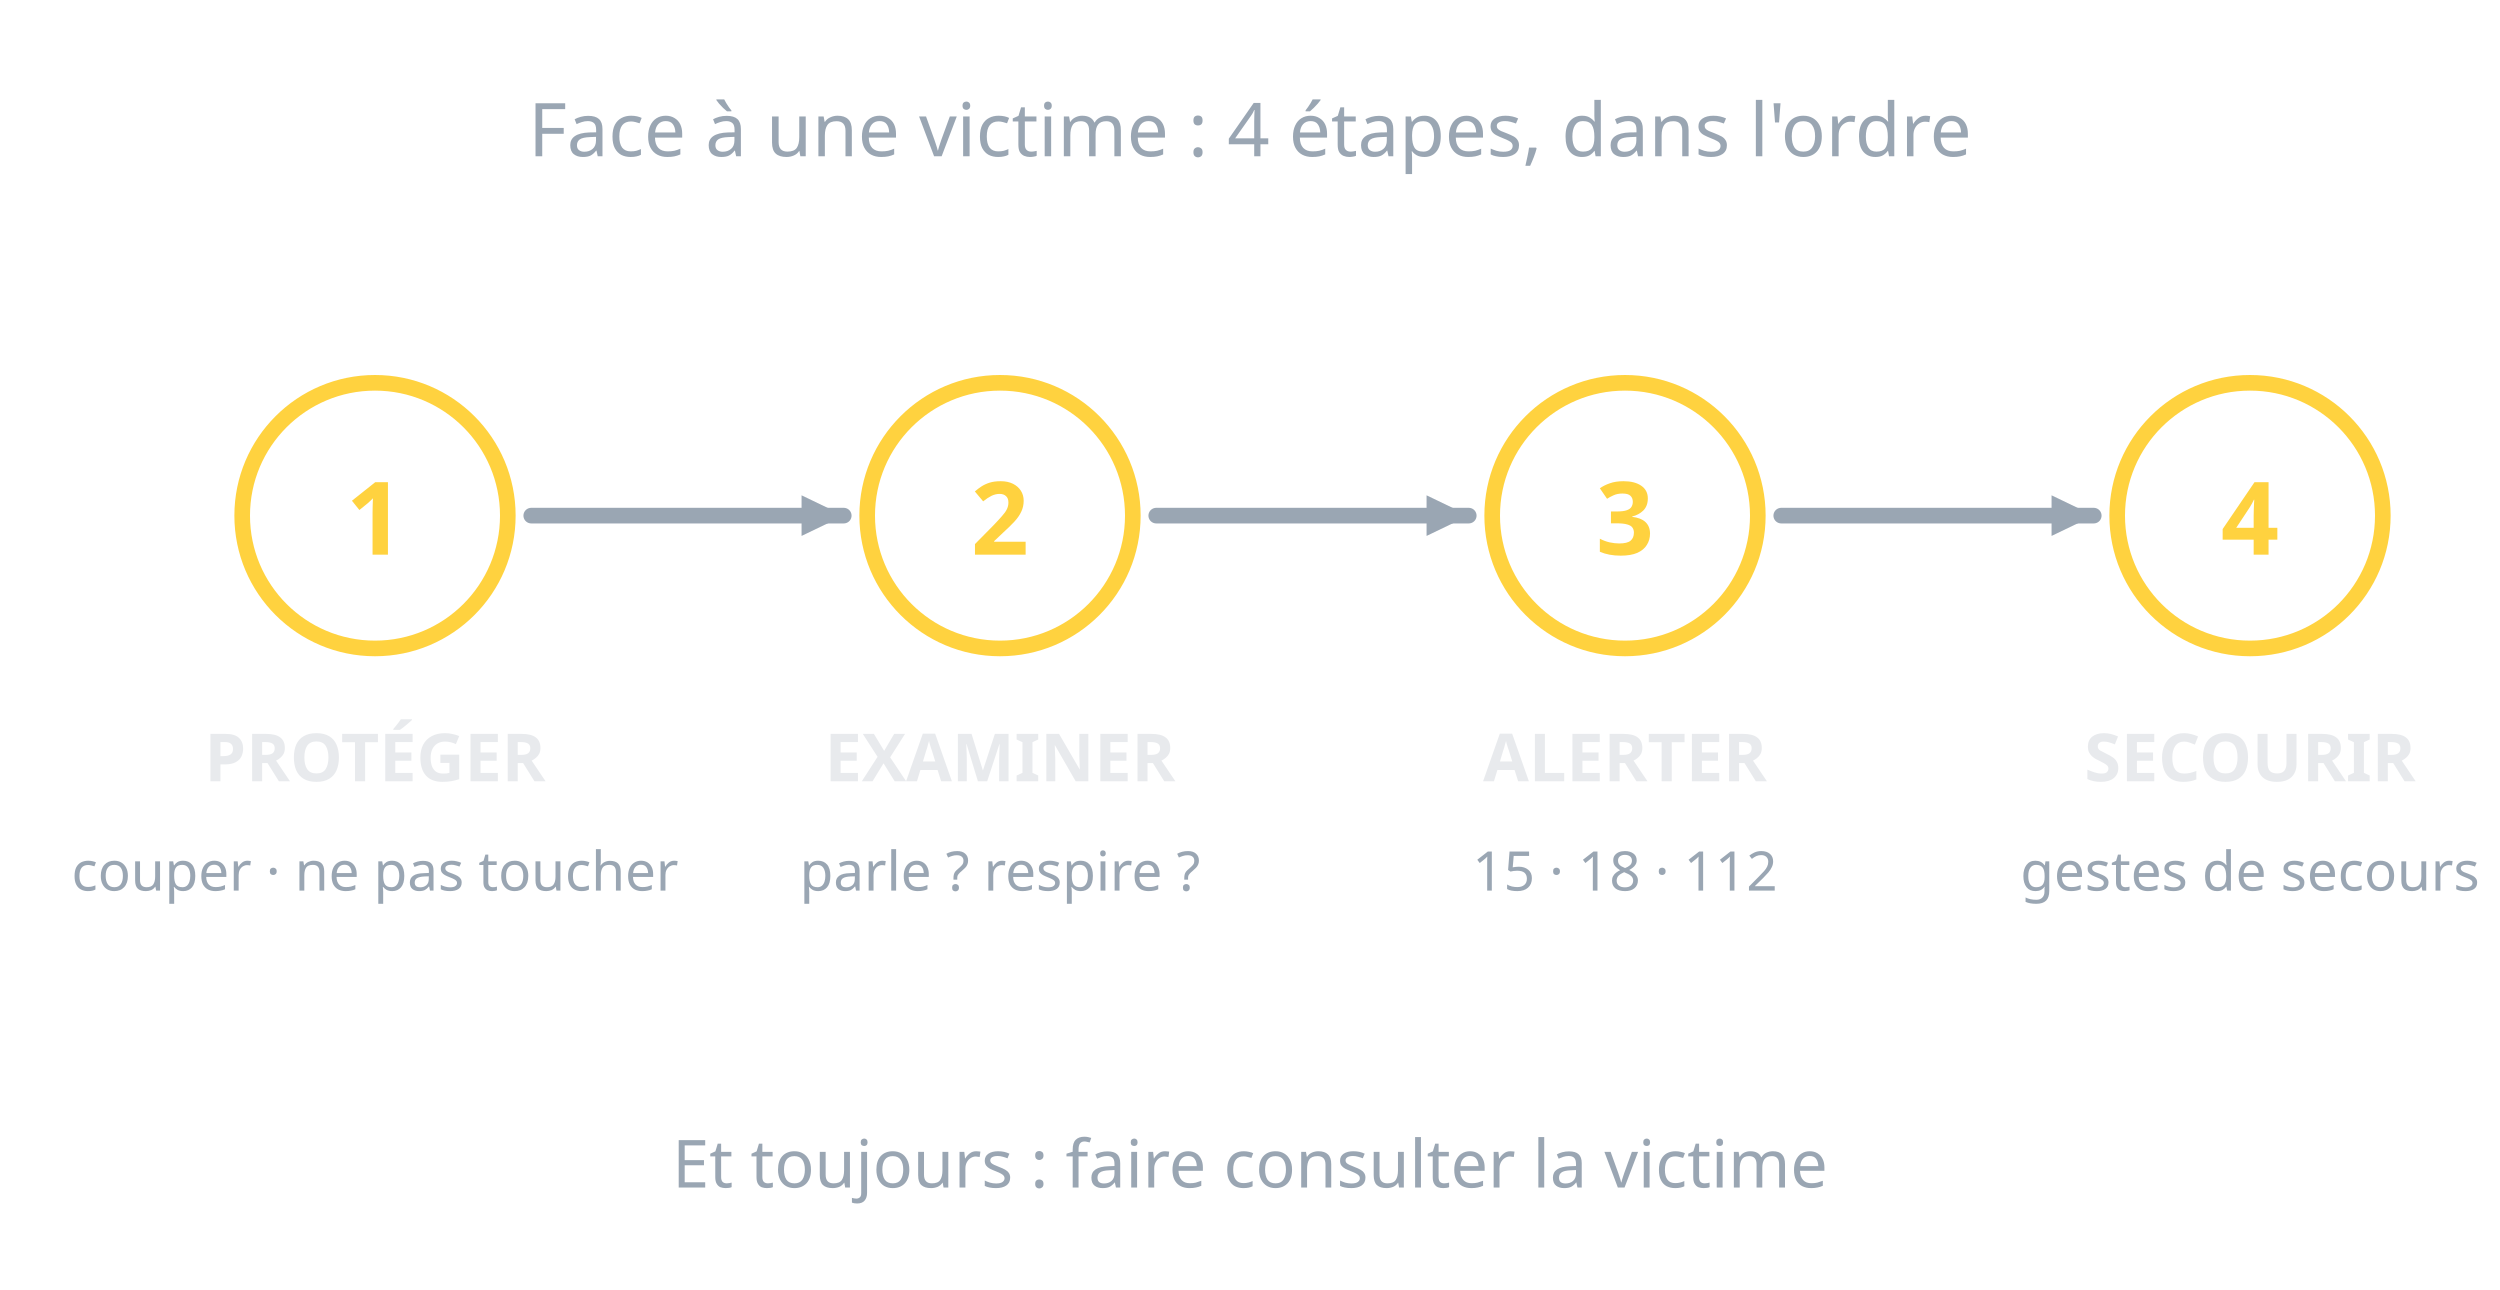
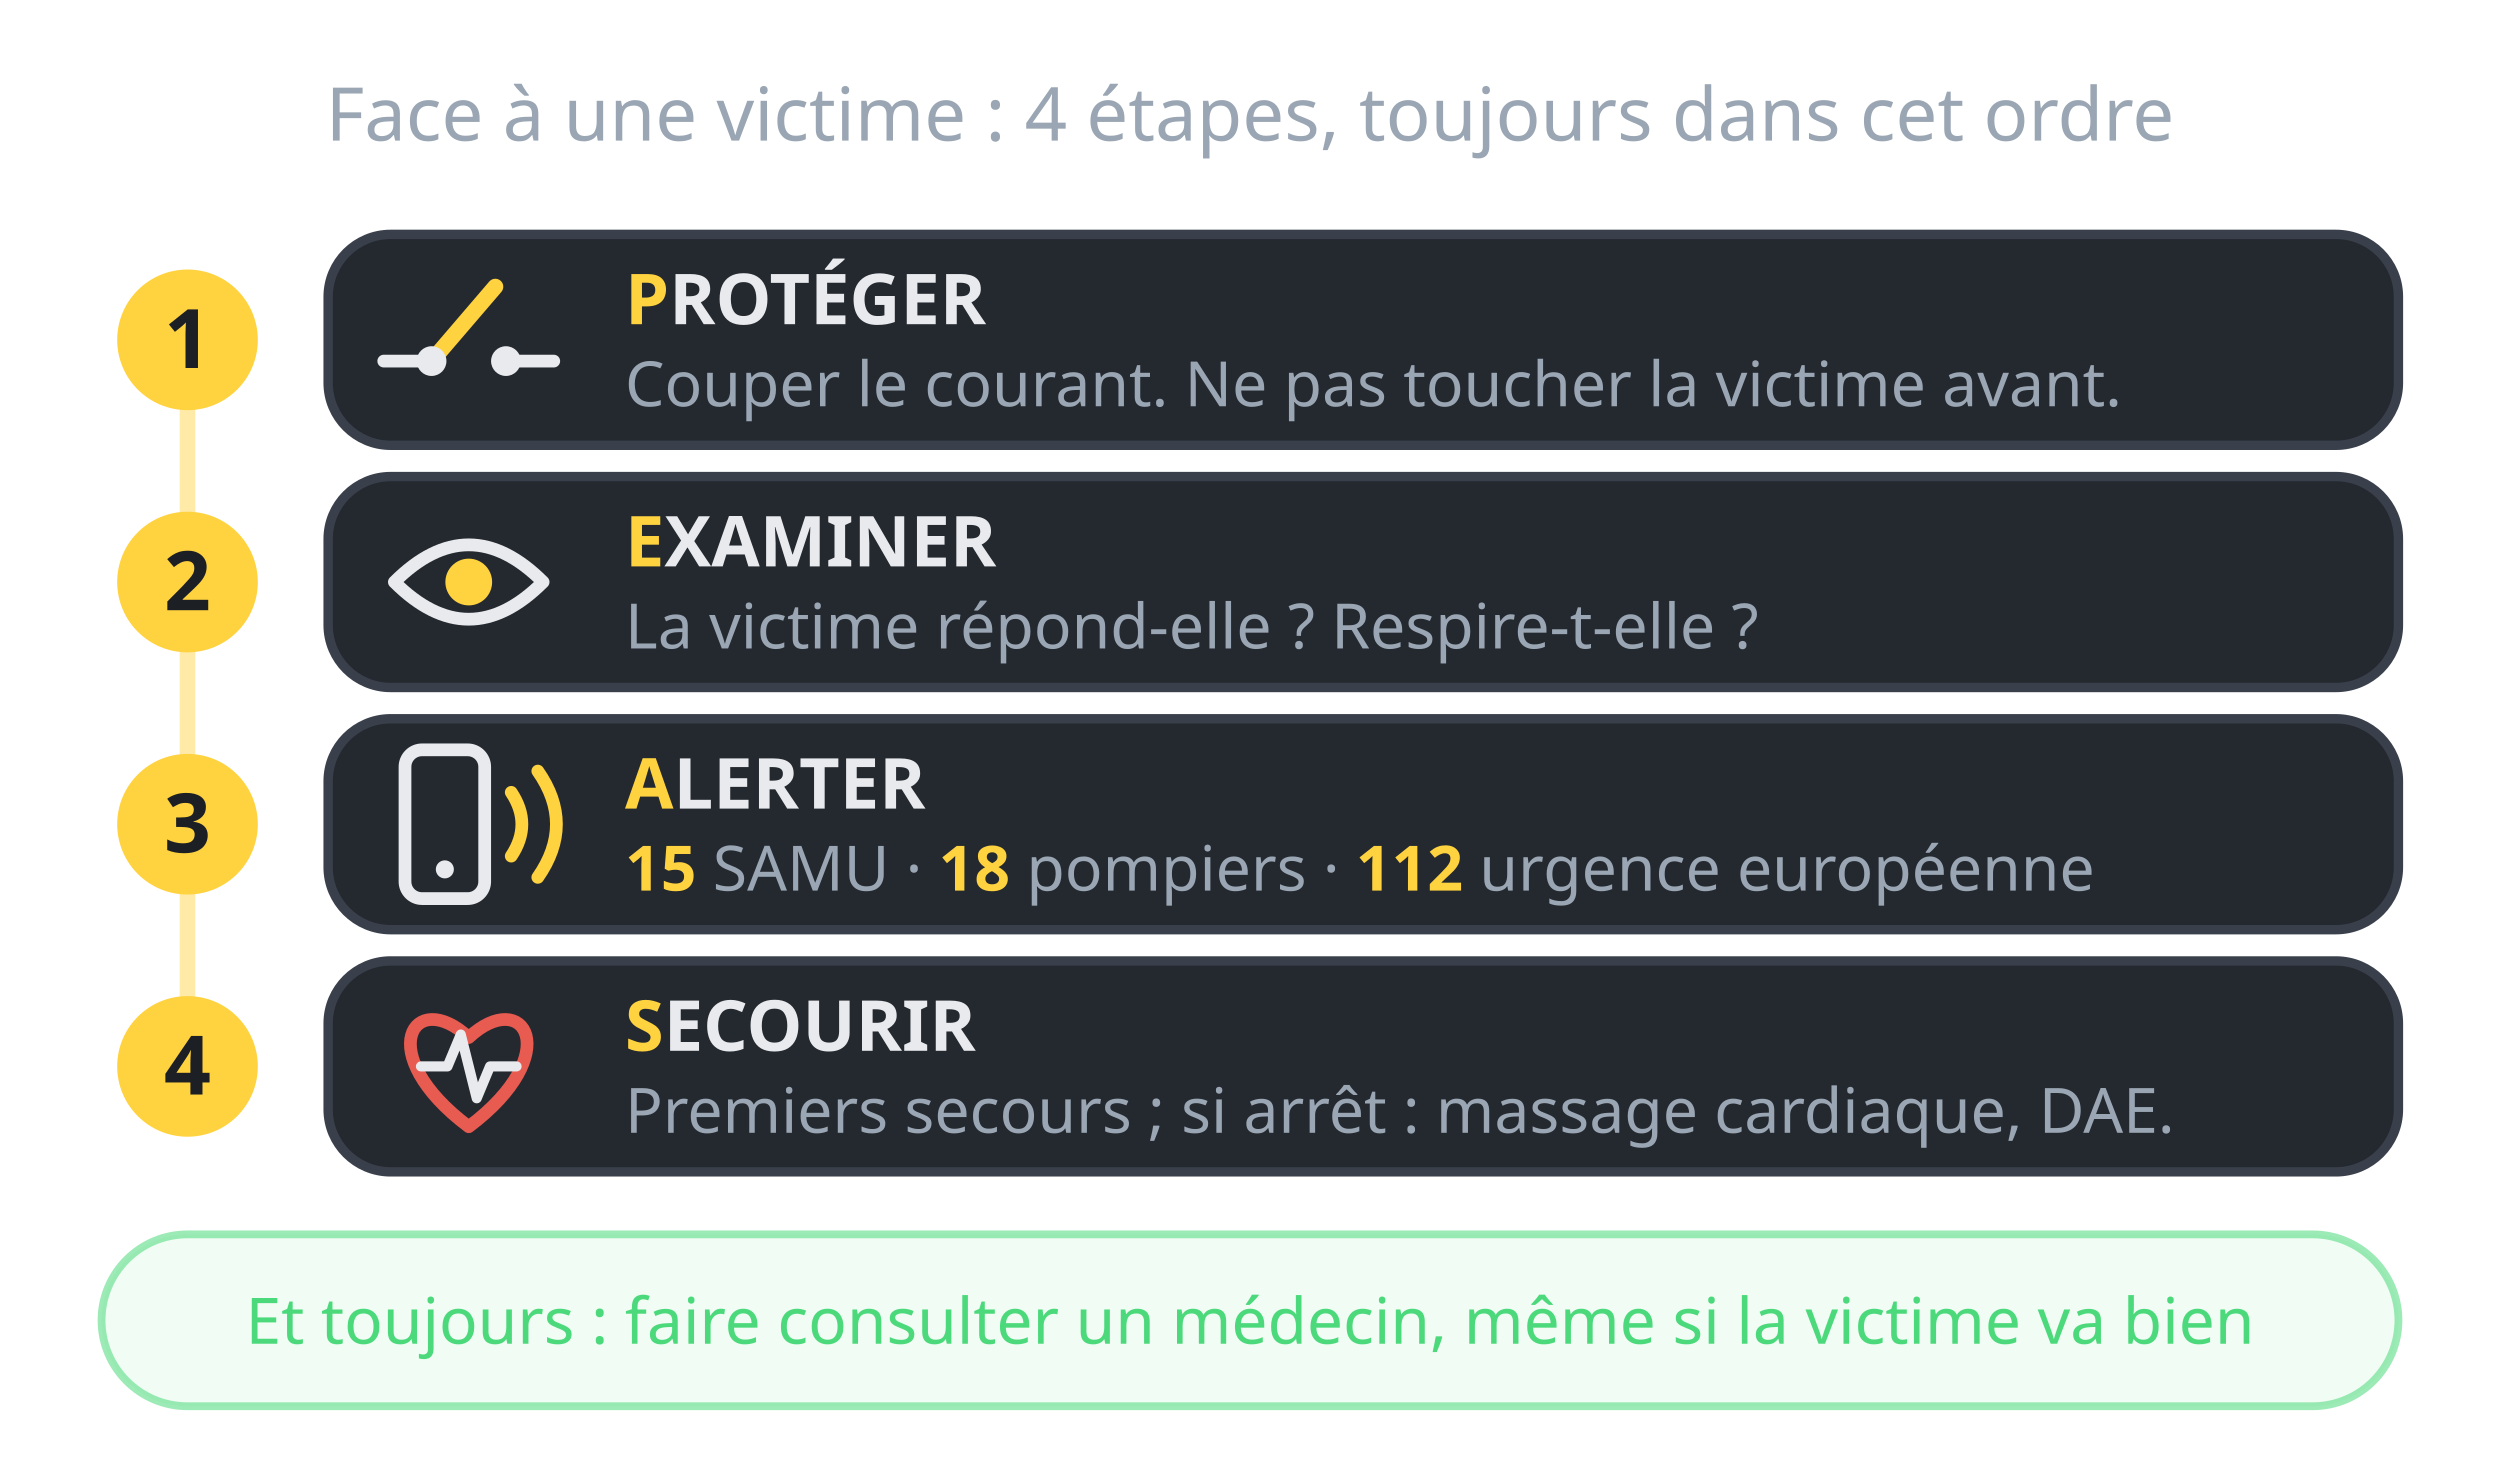
- <svg xmlns="http://www.w3.org/2000/svg" viewBox="0 0 320 165" font-family="'Segoe UI',system-ui,sans-serif">
-   <text x="160" y="20" text-anchor="middle" font-size="9.5" fill="#9aa6b3" font-weight="normal">Face à une victime : 4 étapes, dans l'ordre</text>
-   <circle cx="48" cy="66" r="17" fill="none" stroke="#ffd23f" stroke-width="2" />
-   <text x="48" y="71" text-anchor="middle" font-size="13" fill="#ffd23f" font-weight="bold">1</text>
-   <text x="48" y="100" text-anchor="middle" font-size="8.5" fill="#e8eaed" font-weight="bold">PROTÉGER</text>
-   <text x="48" y="114" text-anchor="middle" font-size="7" fill="#9aa6b3" font-weight="normal">couper · ne pas toucher</text>
-   <line x1="68" y1="66" x2="108" y2="66" stroke="#9aa6b3" stroke-width="2" stroke-linecap="round" />
-   <polygon points="108,66 102.6,68.6 102.6,63.4" fill="#9aa6b3" />
-   <circle cx="128" cy="66" r="17" fill="none" stroke="#ffd23f" stroke-width="2" />
-   <text x="128" y="71" text-anchor="middle" font-size="13" fill="#ffd23f" font-weight="bold">2</text>
-   <text x="128" y="100" text-anchor="middle" font-size="8.5" fill="#e8eaed" font-weight="bold">EXAMINER</text>
-   <text x="128" y="114" text-anchor="middle" font-size="7" fill="#9aa6b3" font-weight="normal">parle ? respire ?</text>
-   <line x1="148" y1="66" x2="188" y2="66" stroke="#9aa6b3" stroke-width="2" stroke-linecap="round" />
-   <polygon points="188,66 182.6,68.6 182.6,63.4" fill="#9aa6b3" />
-   <circle cx="208" cy="66" r="17" fill="none" stroke="#ffd23f" stroke-width="2" />
-   <text x="208" y="71" text-anchor="middle" font-size="13" fill="#ffd23f" font-weight="bold">3</text>
-   <text x="208" y="100" text-anchor="middle" font-size="8.5" fill="#e8eaed" font-weight="bold">ALERTER</text>
-   <text x="208" y="114" text-anchor="middle" font-size="7" fill="#9aa6b3" font-weight="normal">15 · 18 · 112</text>
-   <line x1="228" y1="66" x2="268" y2="66" stroke="#9aa6b3" stroke-width="2" stroke-linecap="round" />
-   <polygon points="268,66 262.6,68.6 262.6,63.4" fill="#9aa6b3" />
-   <circle cx="288" cy="66" r="17" fill="none" stroke="#ffd23f" stroke-width="2" />
-   <text x="288" y="71" text-anchor="middle" font-size="13" fill="#ffd23f" font-weight="bold">4</text>
-   <text x="288" y="100" text-anchor="middle" font-size="8.5" fill="#e8eaed" font-weight="bold">SECOURIR</text>
-   <text x="288" y="114" text-anchor="middle" font-size="7" fill="#9aa6b3" font-weight="normal">gestes de secours</text>
-   <text x="160" y="152" text-anchor="middle" font-size="8.5" fill="#9aa6b3" font-weight="normal">Et toujours : faire consulter la victime</text>
+ <svg xmlns="http://www.w3.org/2000/svg" viewBox="0 0 320 188" font-family="'Segoe UI',system-ui,sans-serif" role="img" aria-label="Conduite à tenir face à une victime : 1 Protéger, 2 Examiner, 3 Alerter (15, 18, 112), 4 Secourir ; et toujours faire consulter">
+   <text x="160" y="18" text-anchor="middle" font-size="9.5" fill="#9aa6b3" font-weight="normal">Face à une victime : 4 étapes, toujours dans cet ordre</text>
+   <line x1="24" y1="43.5" x2="24" y2="136.5" stroke="#ffd23f" stroke-opacity="0.45" stroke-width="2" />
+   <rect x="42" y="30" width="265" height="27" rx="8" fill="#24282f" stroke="#3a404b" stroke-width="1.2" />
+   <circle cx="24" cy="43.5" r="9" fill="#ffd23f" />
+   <text x="24" y="47.1" text-anchor="middle" font-size="10.5" fill="#1c1f24" font-weight="bold">1</text>
+   <g transform="translate(60 43.5) scale(0.68)">
+     <line x1="-16" y1="4" x2="-7" y2="4" stroke="#e8eaed" stroke-width="2.4" stroke-linecap="round" />
+     <line x1="7" y1="4" x2="16" y2="4" stroke="#e8eaed" stroke-width="2.4" stroke-linecap="round" />
+     <line x1="-7" y1="4" x2="5" y2="-10" stroke="#ffd23f" stroke-width="3" stroke-linecap="round" />
+     <circle cx="-7" cy="4" r="2.8" fill="#e8eaed" />
+     <circle cx="7" cy="4" r="2.8" fill="#e8eaed" />
+   </g>
+   <text x="80" y="41.5" font-size="9" fill="#e8eaed" font-weight="bold">
+     <tspan fill="#ffd23f">P</tspan>ROTÉGER</text>
+   <text x="80" y="52" font-size="8" fill="#9aa6b3" font-weight="normal">Couper le courant. Ne pas toucher la victime avant.</text>
+   <rect x="42" y="61" width="265" height="27" rx="8" fill="#24282f" stroke="#3a404b" stroke-width="1.2" />
+   <circle cx="24" cy="74.5" r="9" fill="#ffd23f" />
+   <text x="24" y="78.1" text-anchor="middle" font-size="10.5" fill="#1c1f24" font-weight="bold">2</text>
+   <g transform="translate(60 74.5) scale(0.68)">
+     <path d="M-14,0 Q0,-14 14,0 Q0,14 -14,0 Z" fill="none" stroke="#e8eaed" stroke-width="2.4" stroke-linejoin="round" />
+     <circle cx="0" cy="0" r="4.4" fill="#ffd23f" />
+   </g>
+   <text x="80" y="72.5" font-size="9" fill="#e8eaed" font-weight="bold">
+     <tspan fill="#ffd23f">E</tspan>XAMINER</text>
+   <text x="80" y="83" font-size="8" fill="#9aa6b3" font-weight="normal">La victime répond-elle ? Respire-t-elle ?</text>
+   <rect x="42" y="92" width="265" height="27" rx="8" fill="#24282f" stroke="#3a404b" stroke-width="1.2" />
+   <circle cx="24" cy="105.5" r="9" fill="#ffd23f" />
+   <text x="24" y="109.1" text-anchor="middle" font-size="10.5" fill="#1c1f24" font-weight="bold">3</text>
+   <g transform="translate(60 105.5) scale(0.68)">
+     <rect x="-12" y="-14" width="15" height="28" rx="3.2" fill="none" stroke="#e8eaed" stroke-width="2.4" />
+     <circle cx="-4.5" cy="8.5" r="1.7" fill="#e8eaed" />
+     <path d="M8,-6 q4,6 0,12" fill="none" stroke="#ffd23f" stroke-width="2.4" stroke-linecap="round" />
+     <path d="M13,-10 q7,10 0,20" fill="none" stroke="#ffd23f" stroke-width="2.4" stroke-linecap="round" />
+   </g>
+   <text x="80" y="103.5" font-size="9" fill="#e8eaed" font-weight="bold">
+     <tspan fill="#ffd23f">A</tspan>LERTER</text>
+   <text x="80" y="114" font-size="8" fill="#9aa6b3" font-weight="normal">
+     <tspan fill="#ffd23f" font-weight="bold">15</tspan> SAMU · <tspan fill="#ffd23f" font-weight="bold">18</tspan> pompiers · <tspan fill="#ffd23f" font-weight="bold">112</tspan> urgence européenne</text>
+   <rect x="42" y="123" width="265" height="27" rx="8" fill="#24282f" stroke="#3a404b" stroke-width="1.2" />
+   <circle cx="24" cy="136.5" r="9" fill="#ffd23f" />
+   <text x="24" y="140.1" text-anchor="middle" font-size="10.5" fill="#1c1f24" font-weight="bold">4</text>
+   <g transform="translate(60 136.5) scale(0.68)">
+     <path d="M0,11.35 C-18.4,-2.45 -10.35,-15.1 0,-5.44 C10.35,-15.1 18.4,-2.45 0,11.35 Z" fill="none" stroke="#e85b50" stroke-width="2.4" stroke-linejoin="round" />
+     <polyline points="-9,0 -4,0 -1.5,-6 1.5,6 4,0 9,0" fill="none" stroke="#e8eaed" stroke-width="1.9" stroke-linejoin="round" stroke-linecap="round" />
+   </g>
+   <text x="80" y="134.5" font-size="9" fill="#e8eaed" font-weight="bold">
+     <tspan fill="#ffd23f">S</tspan>ECOURIR</text>
+   <text x="80" y="145" font-size="8" fill="#9aa6b3" font-weight="normal">Premiers secours ; si arrêt : massage cardiaque, DAE.</text>
+   <rect x="13" y="158" width="294" height="22" rx="11" fill="#4cd97b" fill-opacity="0.08" stroke="#4cd97b" stroke-opacity="0.55" stroke-width="1" />
+   <text x="160" y="172" text-anchor="middle" font-size="8.2" fill="#4cd97b" font-weight="normal">Et toujours : faire consulter un médecin, même si la victime va bien</text>
</svg>
